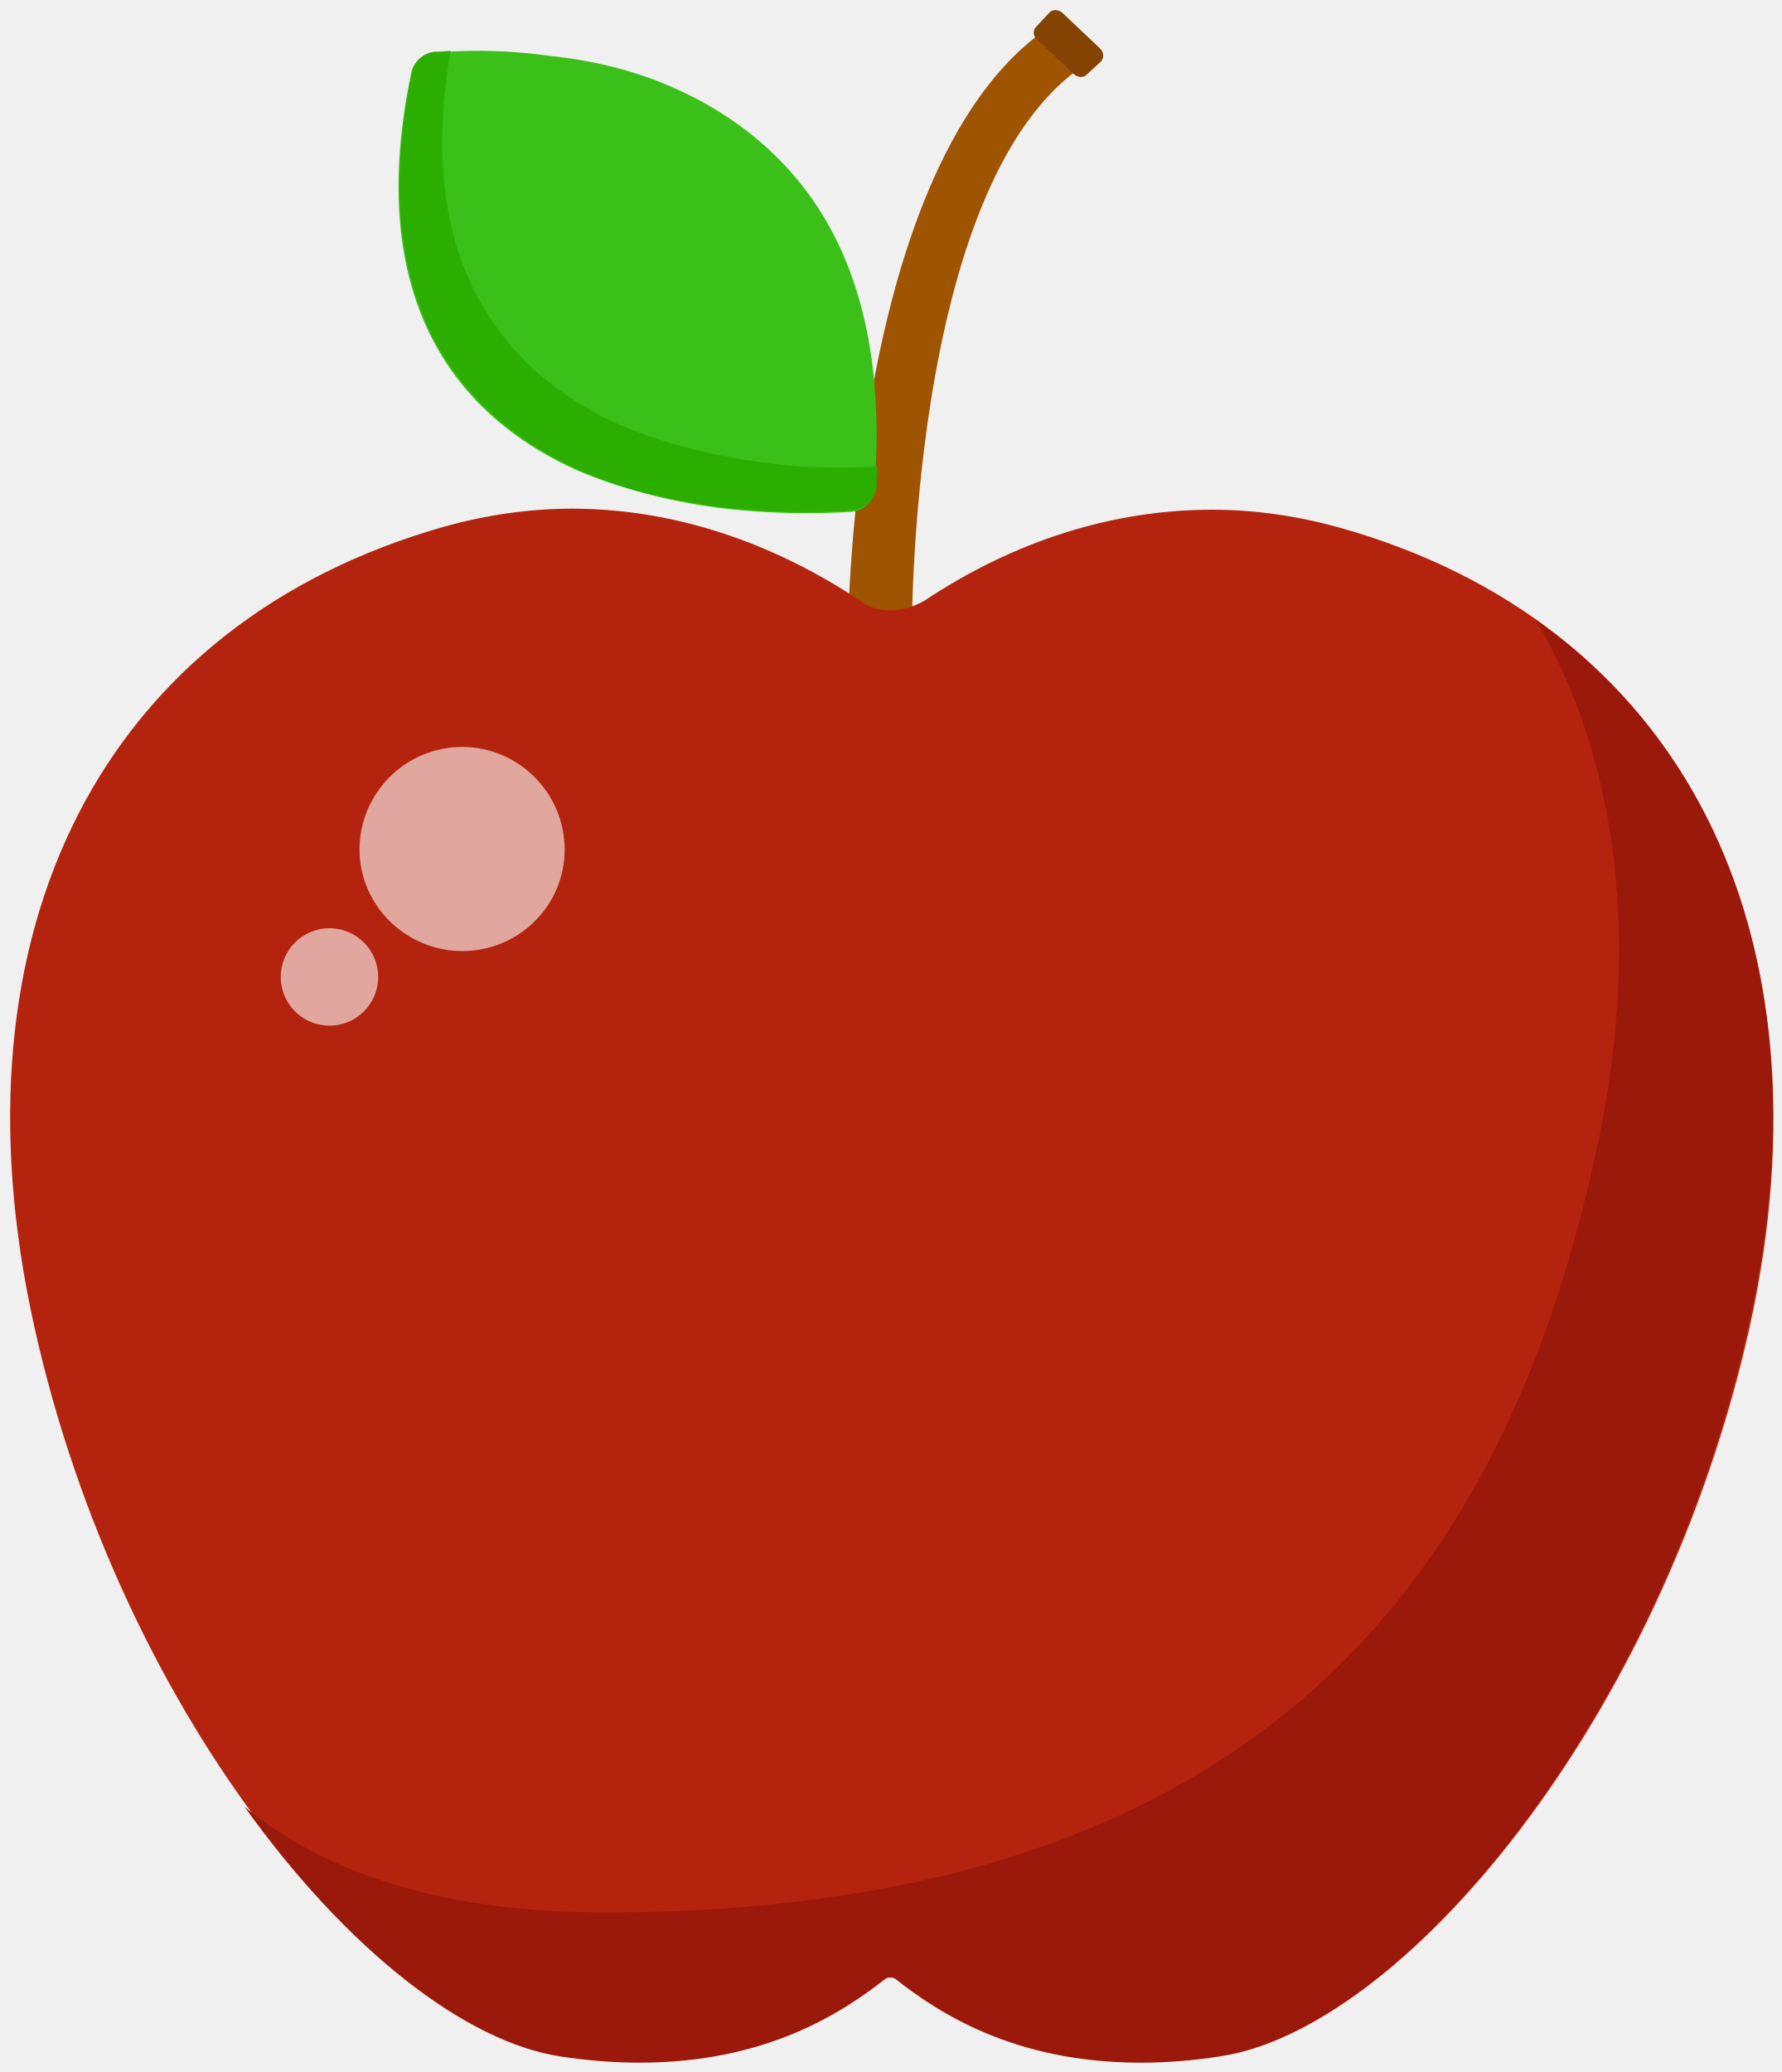
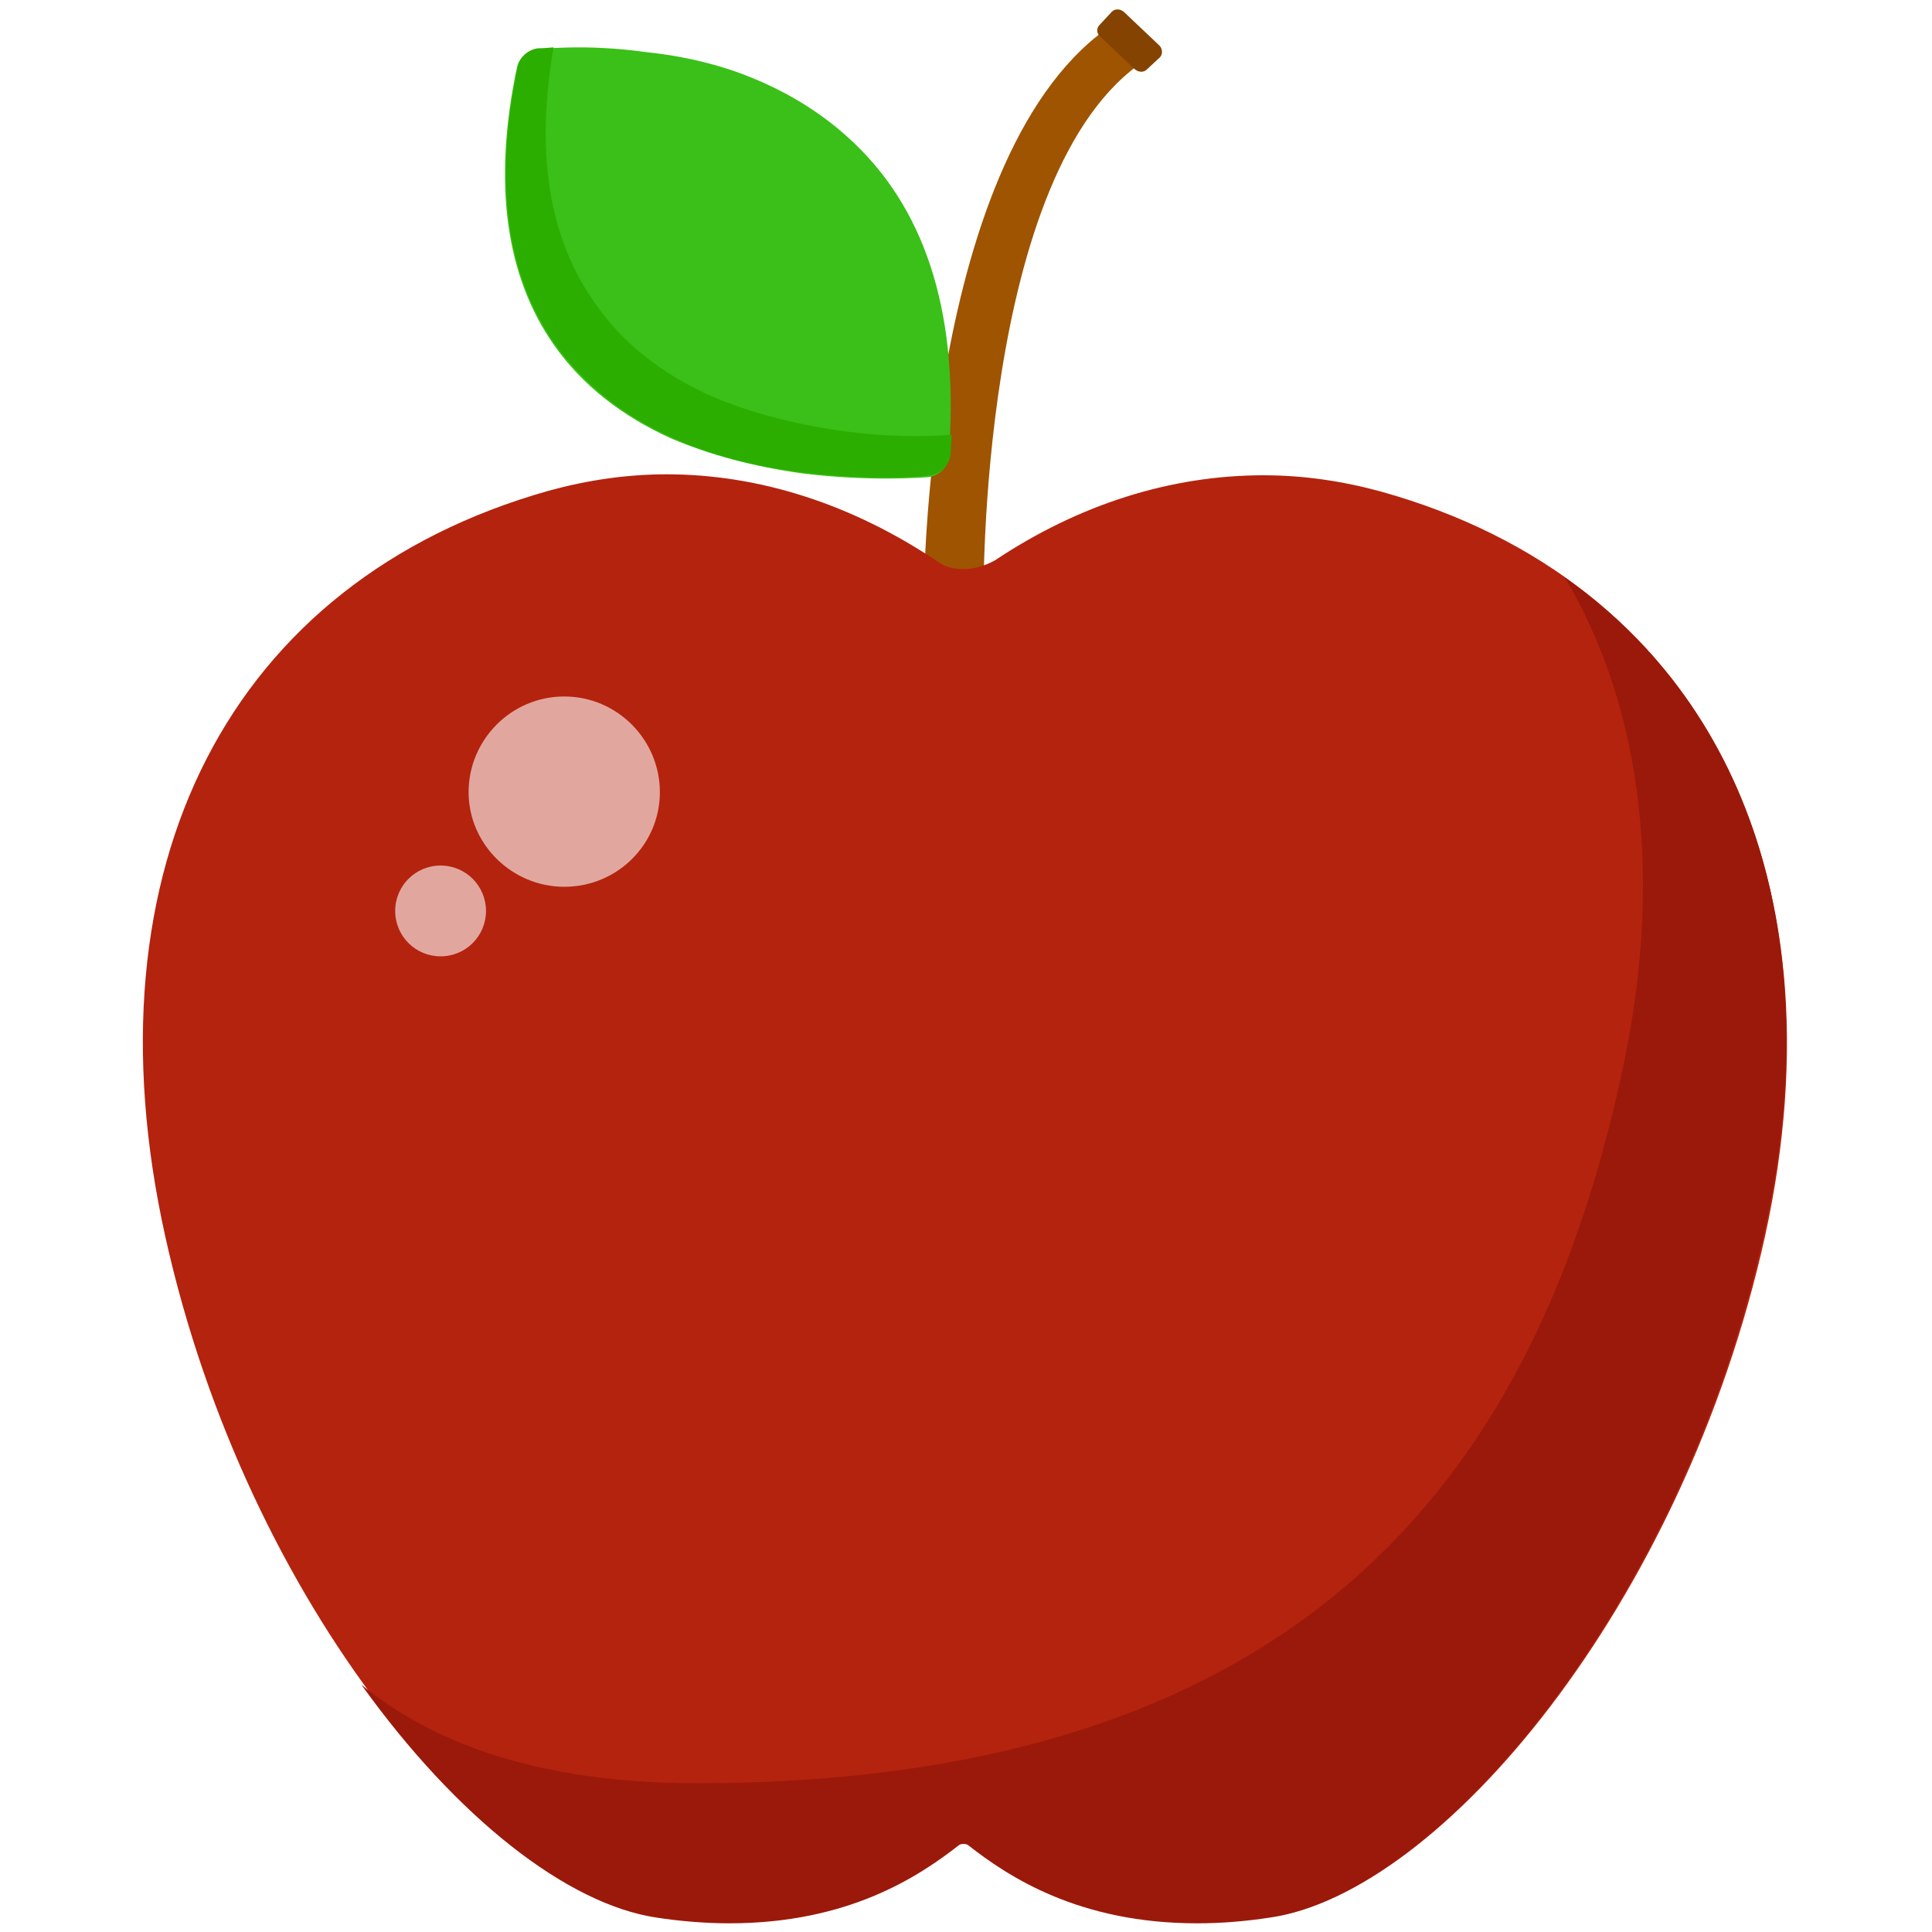
- <svg xmlns="http://www.w3.org/2000/svg" version="1.1" id="레이어_1" x="0px" y="0px" width="172px" height="200px" viewBox="0 0 172 200" style="enable-background:new 0 0 172 200;" xml:space="preserve">
-   <style type="text/css">
- 
- 	.st0{opacity:0.6;fill:#FFFFFF;}
- 	.st1{fill:#844300;}
- 	.st2{fill:#B4230E;}
- 	.st3{fill:#2CAE00;}
- 	.st4{fill:#9B190A;}
- 	.st5{fill:#9E5400;}
- 	.st6{fill:#3AC018;}
- 
- </style>
-   <path class="st5" d="M101.6,2.4C81.8,15.2,81.8,62.2,81.8,62.7c0,1.3,6.3,1.2,6.2-0.2c0-0.1-0.6-45,16.8-56.3L101.6,2.4z" />
-   <path class="st1" d="M104.9,7.2c-0.3,0.3-0.8,0.3-1.2,0L100,3.7c-0.3-0.3-0.3-0.8,0-1.1l1.3-1.4c0.3-0.3,0.8-0.3,1.2,0l3.7,3.5  c0.3,0.3,0.4,0.8,0.1,1.2L104.9,7.2z" />
-   <path class="st6" d="M69.2,49c-5-0.7-9.5-1.9-13.5-3.6c-5.1-2.3-9.2-5.5-12.1-9.6c-5.1-7.2-6.4-16.9-3.9-28.8c0.2-1,1.1-1.8,2.1-1.9  c0.2,0,5-0.6,11.3,0.3C57,5.8,60.7,6.7,63.9,8c4.2,1.7,7.8,4,10.8,6.9c7.6,7.3,10.8,18.2,9.7,32.3c-0.1,1.2-1,2.1-2.2,2.2  C82,49.4,76.4,49.9,69.2,49z" />
-   <g>
-     <path class="st3" d="M73.3,44.6c-5-0.7-9.5-1.9-13.5-3.6c-5.1-2.3-9.2-5.5-12-9.6c-4.8-6.7-6.2-15.6-4.3-26.5C42.5,5,41.9,5,41.9,5   c-1,0.1-1.9,0.9-2.1,1.9c-2.5,11.9-1.2,21.6,3.9,28.8c2.9,4,6.9,7.3,12.1,9.6c3.9,1.8,8.5,3,13.5,3.6c7.2,0.9,12.8,0.4,13.1,0.3   c1.2-0.1,2.1-1.1,2.2-2.2c0-0.7,0.1-1.4,0.1-2C82.3,45.2,78.2,45.3,73.3,44.6z" />
-   </g>
-   <path class="st2" d="M129.2,50.9c-4-1.1-8.1-1.7-12.2-1.7c-9.6,0-19.1,3-27.8,8.8c-2.5,1.4-4.9,1-6,0.1c-8.8-5.9-18.4-9-28-9  c-4.1,0-8.2,0.6-12.2,1.7c-33,9.3-48.2,38.9-39.7,77.2c8.5,38.3,33.7,67.8,51,70.4c2.6,0.4,5.2,0.6,7.6,0.6  c12.3,0,19.5-4.8,23.7-8.1c0.2-0.1,0.7-0.2,1,0c4.2,3.3,11.5,8.1,23.7,8.1c2.5,0,5-0.2,7.6-0.6c17.3-2.5,42.5-32.1,51-70.4  C177.3,89.7,162.1,60.1,129.2,50.9z" />
-   <g>
-     <path class="st4" d="M148.2,59.8c8.1,13.7,10.3,31.7,5.7,52.1c-8.5,38.3-30.6,72.7-95.6,72.7c-19.2,0-29.3-5.8-34.7-10.2   c9.9,13.8,21.3,22.7,30.5,24.1c2.6,0.4,5.2,0.6,7.6,0.6c12.3,0,19.5-4.8,23.7-8.1c0.2-0.1,0.7-0.2,1,0c4.2,3.3,11.5,8.1,23.7,8.1   c2.5,0,5-0.2,7.6-0.6c17.3-2.5,42.5-32.1,51-70.4C175.5,98.1,167.7,73.5,148.2,59.8z" />
-   </g>
-   <path class="st0" d="M54.5,82c0,5.4-4.4,9.8-9.9,9.8c-5.4,0-9.9-4.4-9.9-9.8c0-5.4,4.4-9.9,9.9-9.9C50.1,72.1,54.5,76.6,54.5,82z" />
-   <path class="st0" d="M36.5,94.3c0,2.6-2.1,4.7-4.7,4.7c-2.6,0-4.7-2.1-4.7-4.7c0-2.6,2.1-4.7,4.7-4.7C34.4,89.6,36.5,91.7,36.5,94.3  z" />
+ <svg xmlns="http://www.w3.org/2000/svg" width="420" height="420" viewBox="0 0 420 420" fill="none">
+   <rect width="420" height="420" fill="white" />
+   <path d="M242.36 5.04C200.78 31.92 200.78 130.62 200.78 131.67C200.78 134.4 214.01 134.19 213.8 131.25C213.8 131.04 212.54 36.75 249.08 13.02L242.36 5.04Z" fill="#9E5400" />
+   <path d="M249.29 15.12C248.66 15.75 247.61 15.75 246.77 15.12L239 7.77C238.37 7.14 238.37 6.09 239 5.46L241.73 2.52C242.36 1.89 243.41 1.89 244.25 2.52L252.02 9.87C252.65 10.5 252.86 11.55 252.23 12.39L249.29 15.12Z" fill="#844300" />
+   <path d="M174.32 102.9C163.82 101.43 154.37 98.91 145.97 95.34C135.26 90.51 126.65 83.79 120.56 75.18C109.85 60.06 107.12 39.69 112.37 14.7C112.79 12.6 114.68 10.92 116.78 10.71C117.2 10.71 127.28 9.45 140.51 11.34C148.7 12.18 156.47 14.07 163.19 16.8C172.01 20.37 179.57 25.2 185.87 31.29C201.83 46.62 208.55 69.51 206.24 99.12C206.03 101.64 204.14 103.53 201.62 103.74C201.2 103.74 189.44 104.79 174.32 102.9Z" fill="#3AC018" />
+   <path d="M182.93 93.66C172.43 92.19 162.98 89.67 154.58 86.1C143.87 81.27 135.26 74.55 129.38 65.94C119.3 51.87 116.36 33.18 120.35 10.29C118.25 10.5 116.99 10.5 116.99 10.5C114.89 10.71 113 12.39 112.58 14.49C107.33 39.48 110.06 59.85 120.77 74.97C126.86 83.37 135.26 90.3 146.18 95.13C154.37 98.91 164.03 101.43 174.53 102.69C189.65 104.58 201.41 103.53 202.04 103.32C204.56 103.11 206.45 101.01 206.66 98.7C206.66 97.23 206.87 95.76 206.87 94.5C201.83 94.92 193.22 95.13 182.93 93.66Z" fill="#2CAE00" />
+   <path d="M300.32 106.89C291.92 104.58 283.31 103.32 274.7 103.32C254.54 103.32 234.59 109.62 216.32 121.8C211.07 124.74 206.03 123.9 203.72 122.01C185.24 109.62 165.08 103.11 144.92 103.11C136.31 103.11 127.7 104.37 119.3 106.68C50 126.21 18.08 188.37 35.93 268.8C53.78 349.23 106.7 411.18 143.03 416.64C148.49 417.48 153.95 417.9 158.99 417.9C184.82 417.9 199.94 407.82 208.76 400.89C209.18 400.68 210.23 400.47 210.86 400.89C219.68 407.82 235.01 417.9 260.63 417.9C265.88 417.9 271.13 417.48 276.59 416.64C312.92 411.39 365.84 349.23 383.69 268.8C401.33 188.37 369.41 126.21 300.32 106.89Z" fill="#B4230E" />
+   <path d="M340.22 125.58C357.23 154.35 361.85 192.15 352.19 234.99C334.34 315.42 287.93 387.66 151.43 387.66C111.11 387.66 89.9 375.48 78.56 366.24C99.35 395.22 123.29 413.91 142.61 416.85C148.07 417.69 153.53 418.11 158.57 418.11C184.4 418.11 199.52 408.03 208.34 401.1C208.76 400.89 209.81 400.68 210.44 401.1C219.26 408.03 234.59 418.11 260.21 418.11C265.46 418.11 270.71 417.69 276.17 416.85C312.5 411.6 365.42 349.44 383.27 269.01C397.55 206.01 381.17 154.35 340.22 125.58Z" fill="#9B190A" />
+   <path opacity="0.6" d="M143.45 172.2C143.45 183.54 134.21 192.78 122.66 192.78C111.32 192.78 101.87 183.54 101.87 172.2C101.87 160.86 111.11 151.41 122.66 151.41C134.21 151.41 143.45 160.86 143.45 172.2Z" fill="white" />
+   <path opacity="0.6" d="M105.65 198.03C105.65 203.49 101.24 207.9 95.78 207.9C90.32 207.9 85.91 203.49 85.91 198.03C85.91 192.57 90.32 188.16 95.78 188.16C101.24 188.16 105.65 192.57 105.65 198.03Z" fill="white" />
</svg>
